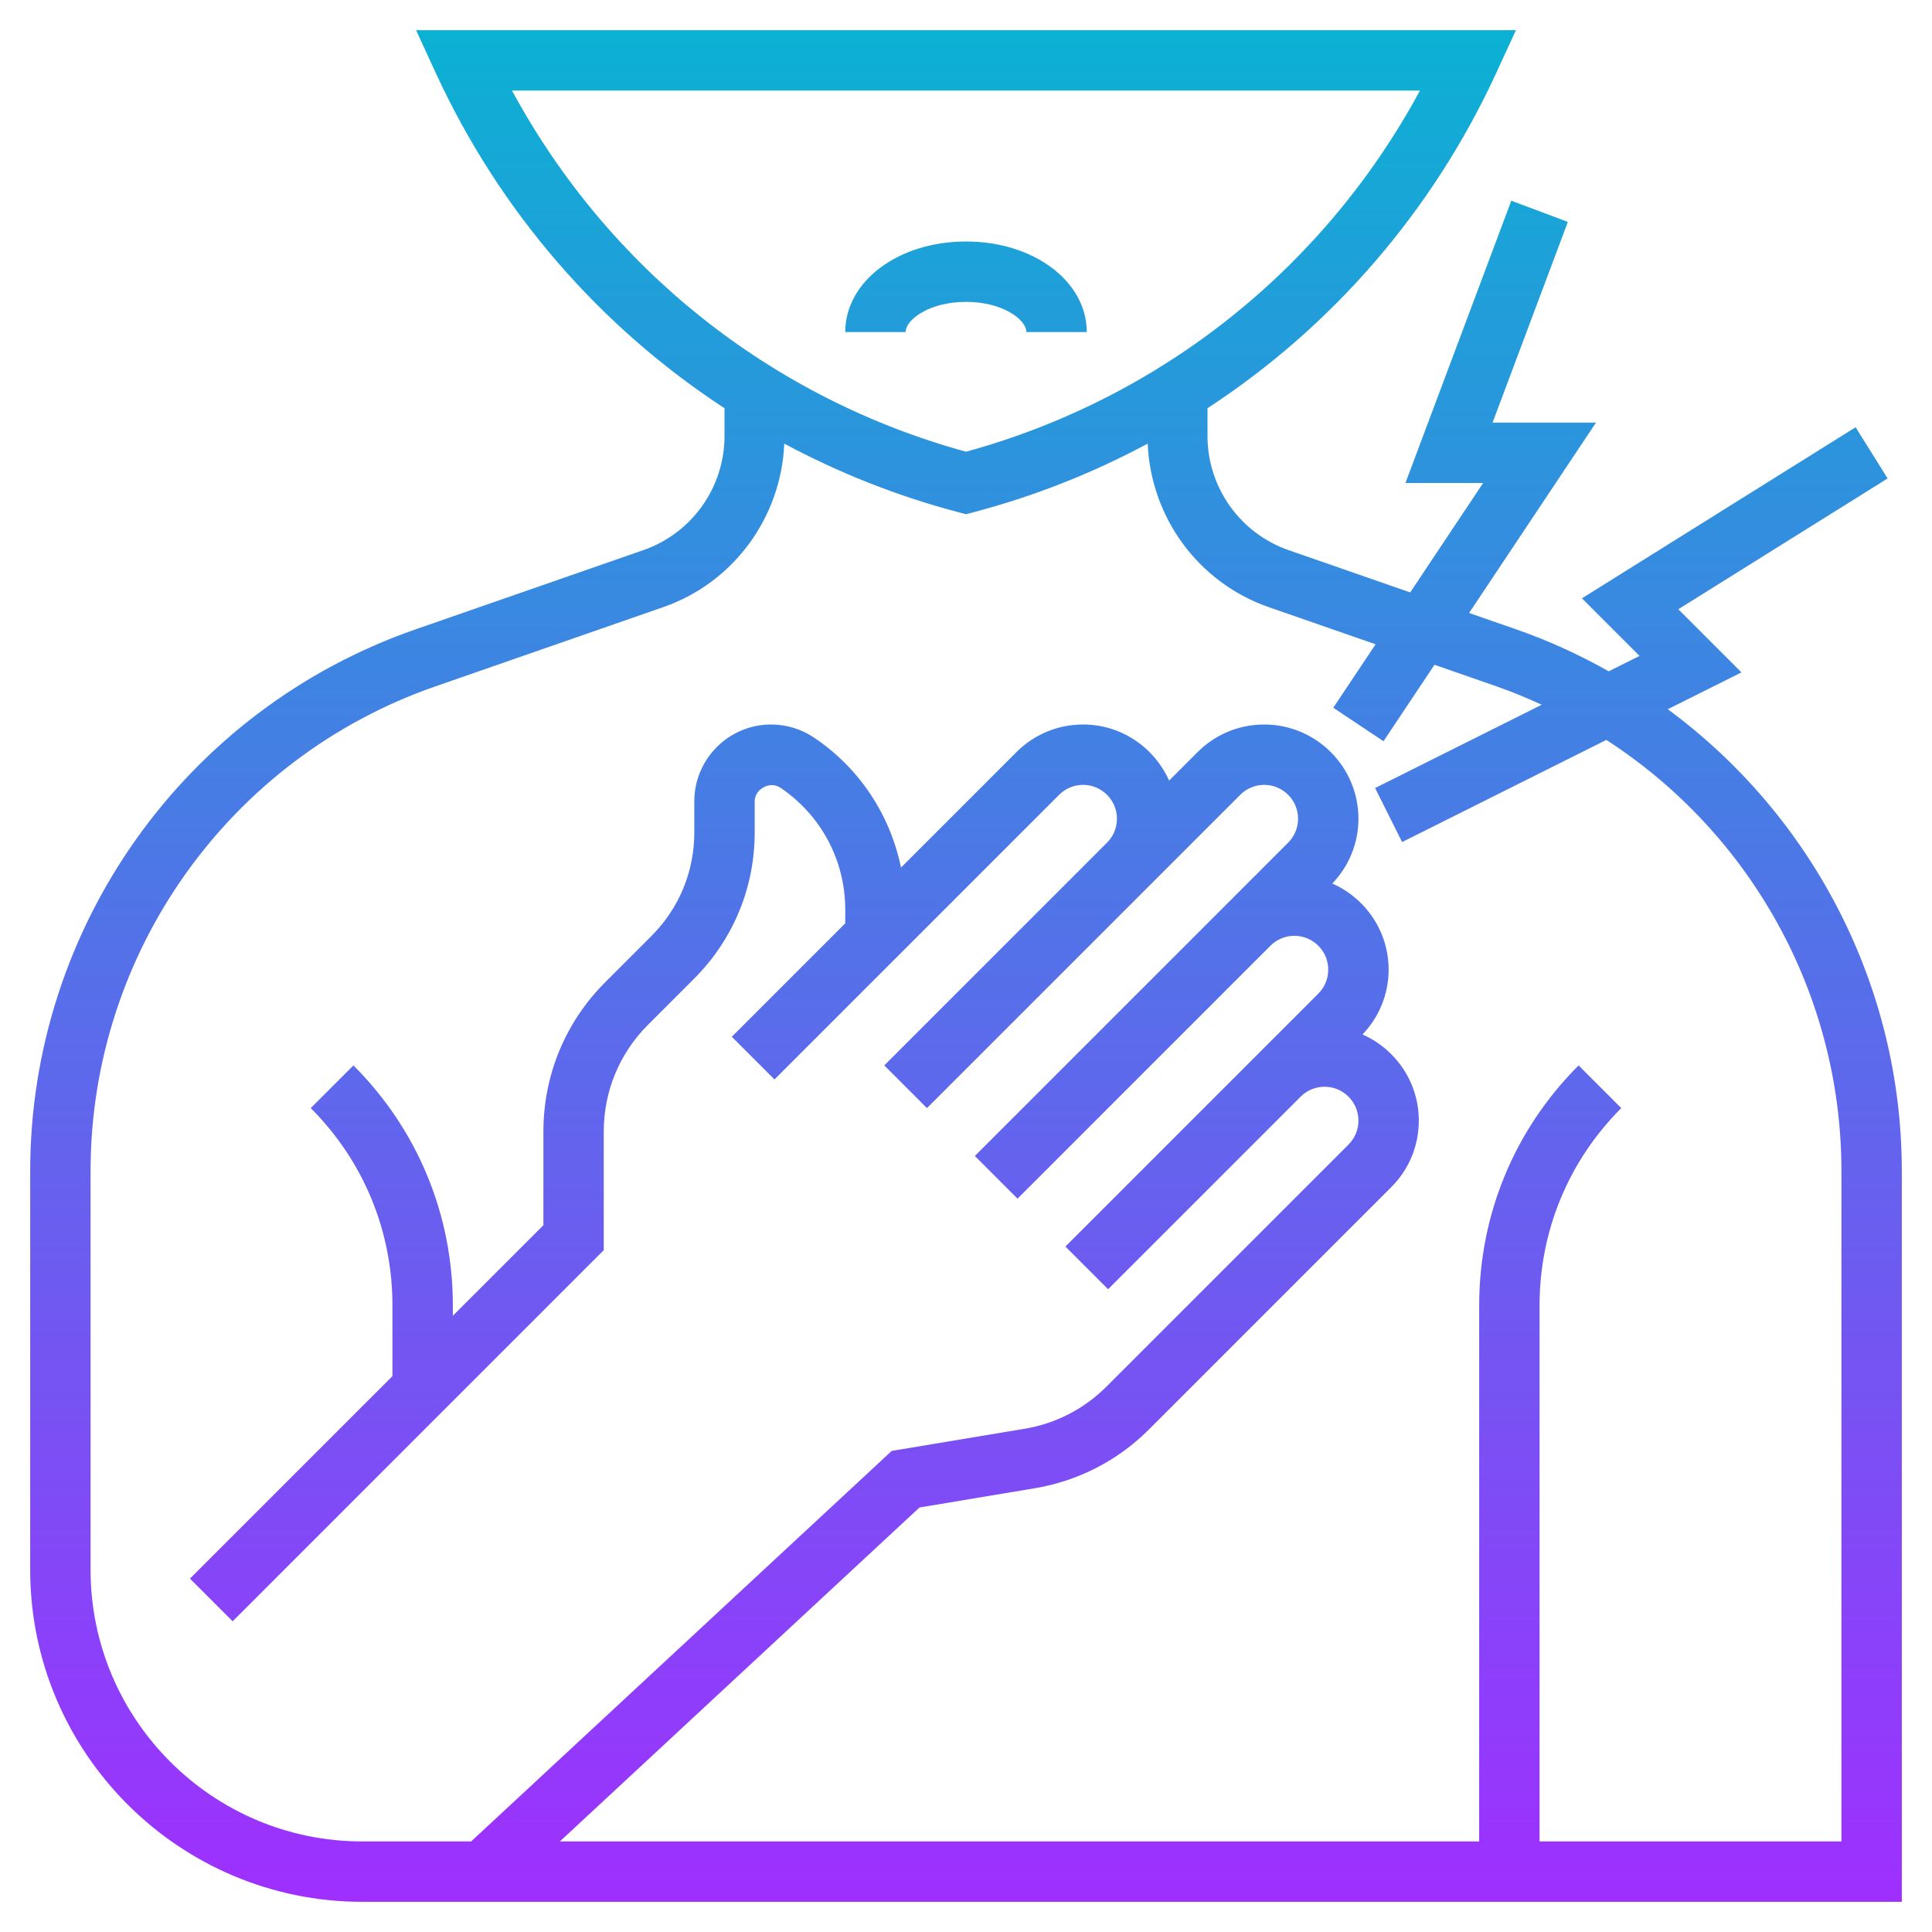
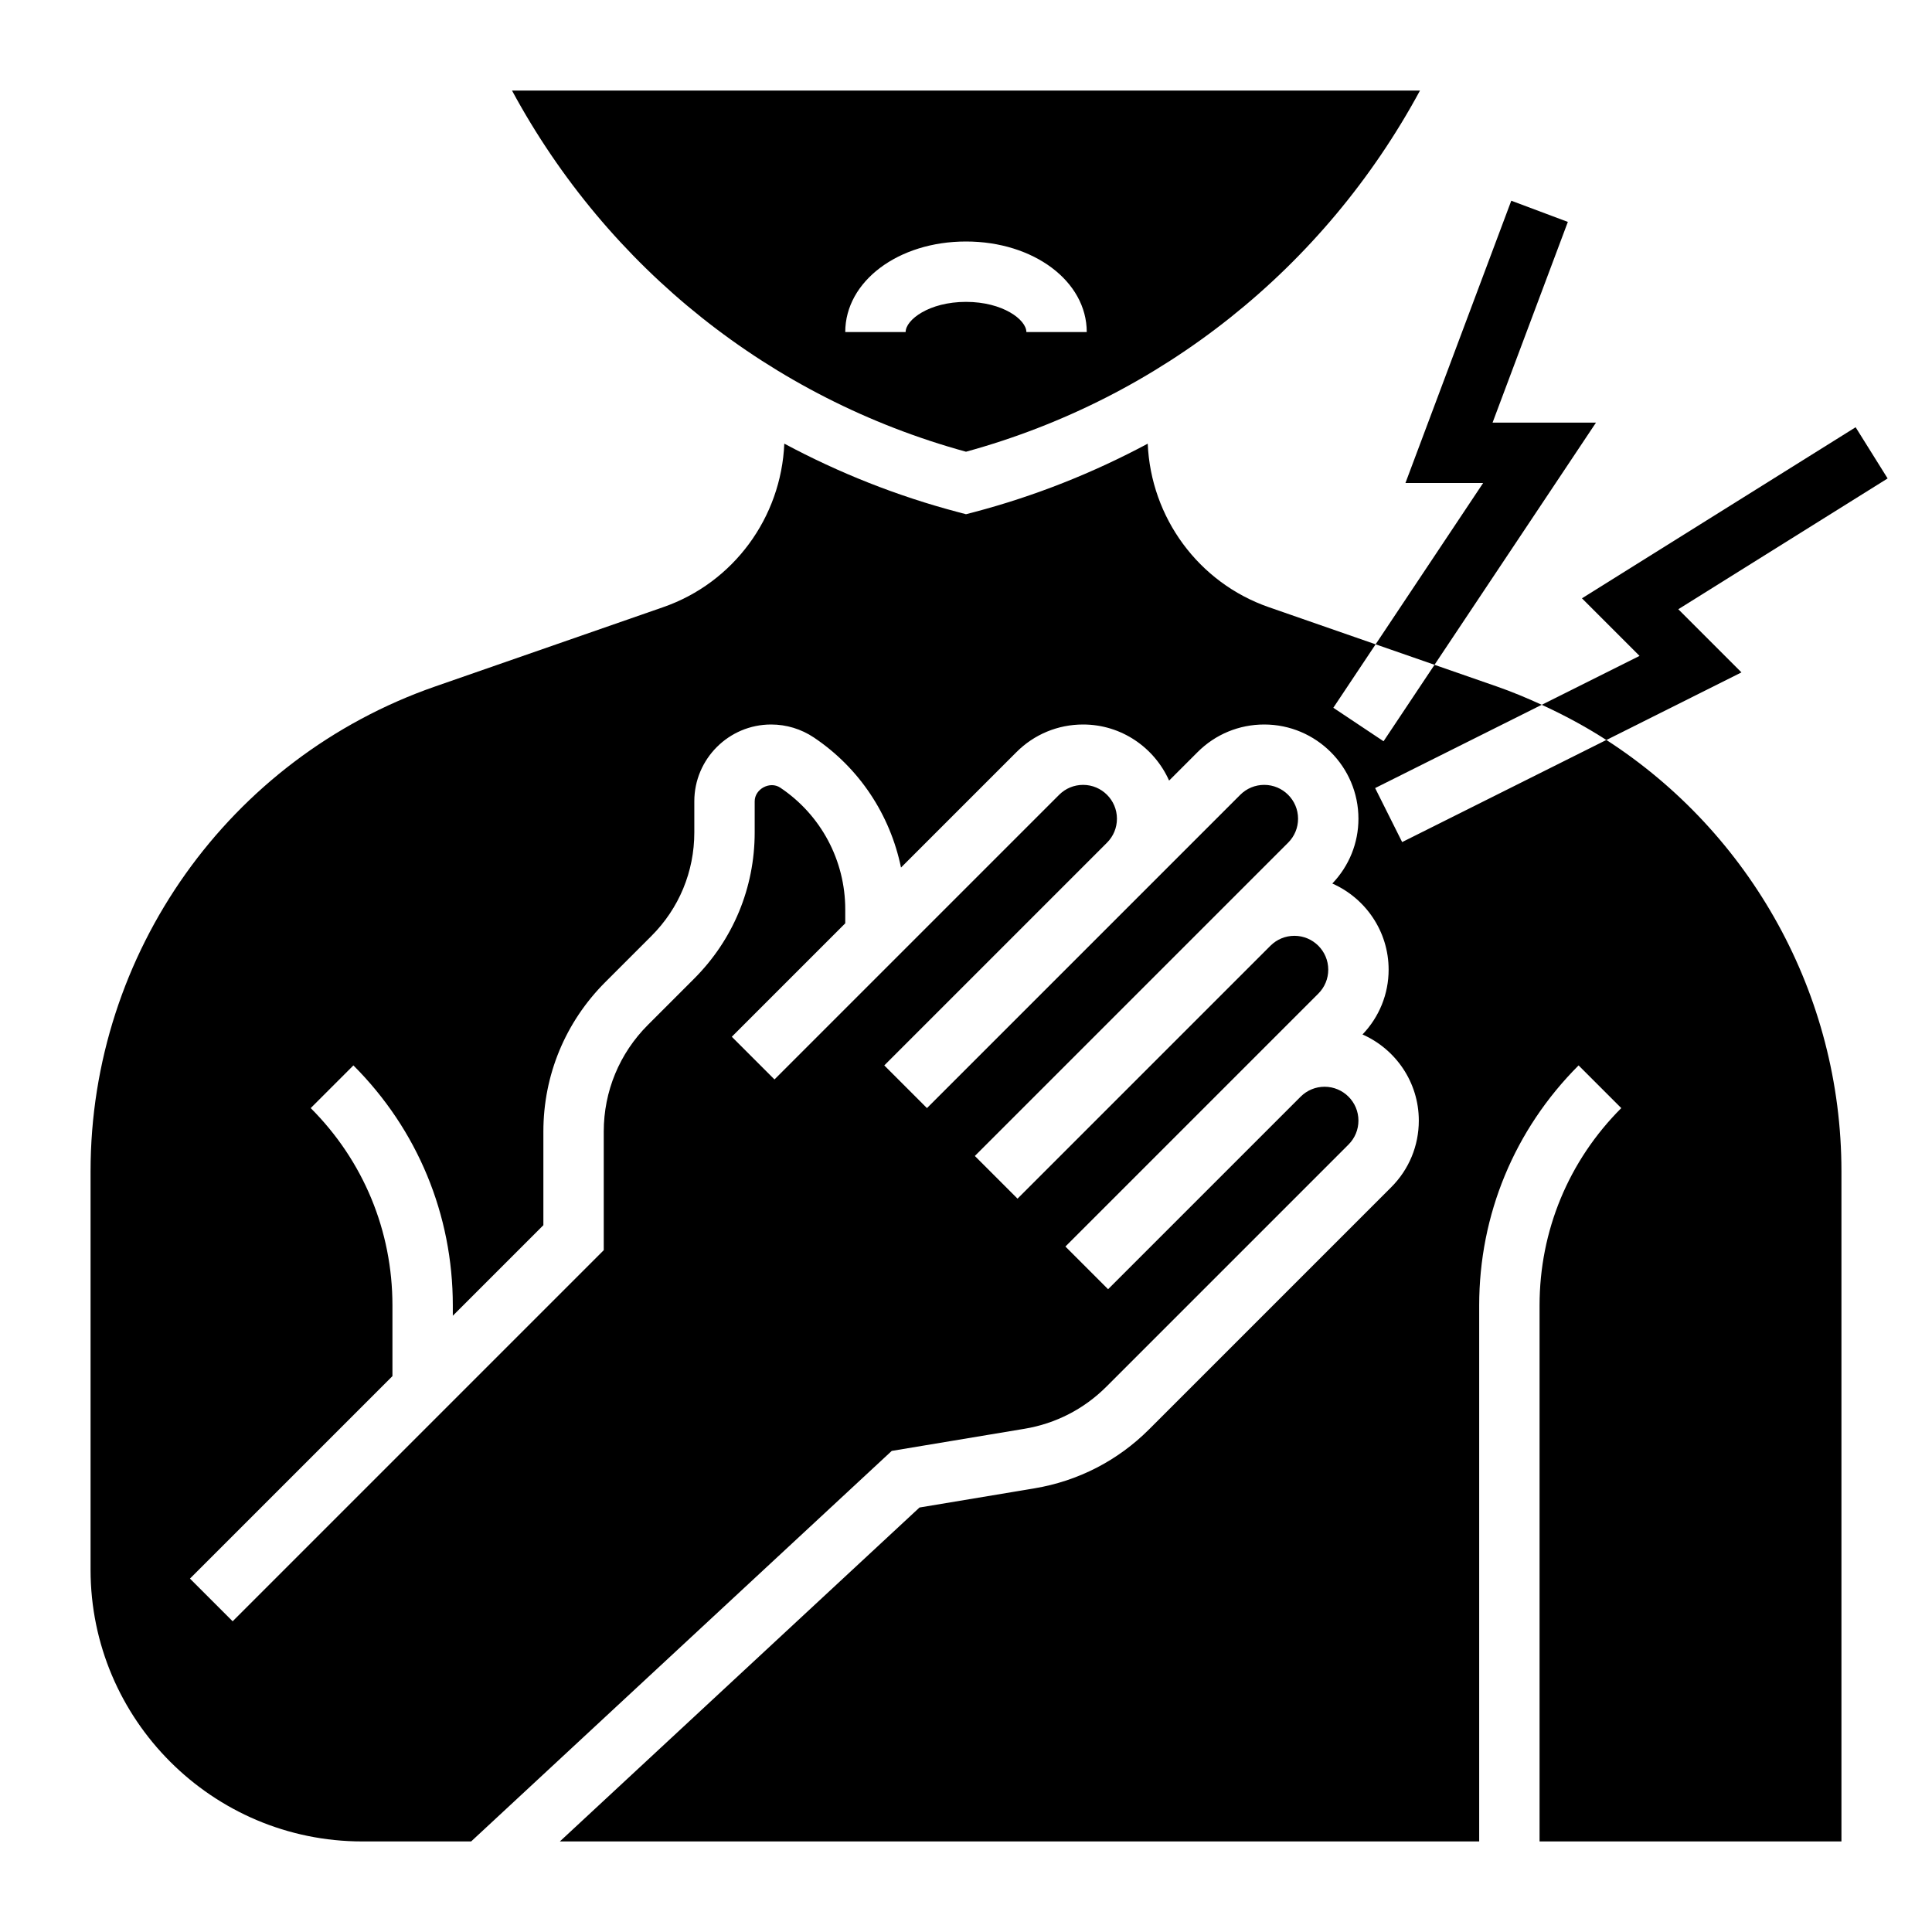
<svg xmlns="http://www.w3.org/2000/svg" id="Layer_5" enable-background="new 0 0 64 64" height="512" viewBox="0 0 64 64" width="512">
-   <linearGradient id="SVGID_1_" gradientUnits="userSpaceOnUse" x1="32" x2="32" y1="63" y2="1">
-     <stop offset="0" stop-color="#9f2fff" />
-     <stop offset="1" stop-color="#0bb1d3" />
-   </linearGradient>
-   <path d="m12 63h2 2.393 46.607v-24.203c0-6.147-2.973-11.785-7.753-15.303l2.441-1.22-2.092-2.092 6.934-4.333-1.06-1.696-9.066 5.667 1.908 1.908-1.02.51c-.965-.542-1.979-1.012-3.05-1.384l-1.576-.548 4.203-6.306h-3.426l2.494-6.649-1.873-.702-3.507 9.351h2.574l-2.416 3.625-4.029-1.401c-1.606-.559-2.686-2.078-2.686-3.779v-.922c4.116-2.69 7.445-6.506 9.564-11.105l.653-1.418h-36.434l.653 1.418c2.119 4.6 5.448 8.415 9.564 11.105v.922c0 1.701-1.08 3.219-2.686 3.778l-7.556 2.628c-7.631 2.655-12.758 9.866-12.758 17.946v13.203c0 6.065 4.935 11 11 11zm4.961-60h30.077c-3.175 5.879-8.57 10.189-15.038 11.964-6.468-1.775-11.863-6.085-15.039-11.964zm-13.961 35.797c0-7.229 4.587-13.682 11.415-16.057l7.556-2.628c2.329-.81 3.905-2.969 4.009-5.416 1.808.968 3.737 1.737 5.765 2.271l.255.067.254-.067c2.028-.534 3.958-1.303 5.765-2.271.104 2.447 1.68 4.606 4.009 5.416l3.54 1.231-1.401 2.102 1.664 1.109 1.688-2.532 2.065.718c.51.177 1.003.384 1.487.606l-5.519 2.759.895 1.789 6.765-3.383c4.775 3.083 7.788 8.429 7.788 14.286v22.203h-10v-17.757c0-2.469.961-4.79 2.707-6.536l-1.414-1.414c-2.124 2.124-3.293 4.947-3.293 7.95v17.757h-30.454l11.914-11.063 3.808-.635c1.447-.241 2.761-.917 3.798-1.955l8.02-8.02c.589-.588.914-1.372.914-2.206 0-1.274-.769-2.368-1.865-2.853.555-.582.865-1.339.865-2.147 0-1.274-.769-2.368-1.865-2.853.555-.582.865-1.339.865-2.147 0-1.721-1.4-3.121-3.121-3.121-.834 0-1.618.325-2.207.914l-.944.944c-.487-1.092-1.578-1.858-2.849-1.858-.834 0-1.618.325-2.207.914l-3.825 3.825c-.359-1.743-1.375-3.297-2.887-4.309-.42-.281-.91-.43-1.416-.43-1.402 0-2.544 1.142-2.544 2.544v1.031c0 1.296-.505 2.516-1.421 3.432l-1.528 1.528c-1.322 1.322-2.05 3.08-2.05 4.95v3.101l-3 3v-.343c0-3.003-1.169-5.826-3.293-7.95l-1.414 1.414c1.745 1.746 2.706 4.067 2.706 6.536v2.343l-6.707 6.707 1.414 1.414 12.293-12.293v-3.929c0-1.335.52-2.591 1.464-3.536l1.528-1.528c1.295-1.294 2.008-3.015 2.008-4.846v-1.031c0-.408.506-.68.848-.452 1.347.903 2.152 2.41 2.152 4.033v.461l-3.707 3.707-.051.051 1.414 1.414.051-.051 4.293-4.293 5.086-5.086c.212-.211.493-.328.793-.328.618 0 1.121.503 1.121 1.121 0 .3-.117.581-.328.793l-7.379 7.379 1.414 1.414 7.379-7.379 3-3c.212-.211.493-.328.793-.328.618 0 1.121.503 1.121 1.121 0 .3-.117.581-.328.793l-2 2-8.379 8.379 1.414 1.414 8.379-8.379c.212-.211.493-.328.793-.328.618 0 1.121.503 1.121 1.121 0 .3-.117.581-.328.793l-2 2-6.379 6.379 1.414 1.414 6.379-6.379c.212-.211.493-.328.793-.328.618 0 1.121.503 1.121 1.121 0 .3-.117.581-.328.793l-8.02 8.02c-.741.741-1.679 1.224-2.713 1.396l-4.399.733-13.933 12.937h-1.607-2c-4.962 0-9-4.038-9-9zm29-28.797c-1.221 0-2 .592-2 1h-2c0-1.682 1.757-3 4-3s4 1.318 4 3h-2c0-.408-.779-1-2-1z" fill="url(#SVGID_1_)" />
+   <path d="m57.688 22.274-2.092-2.092 6.934-4.333-1.06-1.696-9.066 5.667 1.908 1.908-3.24 1.62c.746.341 1.463.728 2.141 1.166z" />
+   <path d="m52.869 14h-3.426l2.494-6.649-1.874-.702-3.506 9.351h2.574l-3.562 5.344 1.951.678z" />
+   <path d="m32 14.964c6.468-1.775 11.863-6.085 15.039-11.964h-30.078c3.176 5.879 8.571 10.189 15.039 11.964zm0-6.964c2.243 0 4 1.318 4 3h-2c0-.408-.779-1-2-1s-2 .592-2 1h-2c0-1.682 1.757-3 4-3z" />
+   <path d="m53.213 24.512-6.765 3.383-.895-1.789 5.519-2.759c-.484-.221-.977-.429-1.487-.606l-2.065-.718-1.688 2.532-1.664-1.109 1.401-2.102-3.54-1.231c-2.329-.81-3.905-2.969-4.009-5.416-1.808.968-3.737 1.737-5.765 2.271l-.255.066-.254-.067c-2.028-.534-3.958-1.303-5.765-2.271-.104 2.447-1.68 4.606-4.009 5.416l-7.556 2.628c-6.829 2.375-11.416 8.828-11.416 16.057v13.203c0 4.962 4.038 9 9 9h2 1.607l13.933-12.937 4.399-.733c1.034-.172 1.972-.655 2.713-1.396l8.02-8.02c.211-.212.328-.493.328-.793 0-.618-.503-1.121-1.121-1.121-.3 0-.581.117-.793.328l-6.379 6.379-1.414-1.414 6.379-6.379 2-2c.211-.212.328-.493.328-.793 0-.618-.503-1.121-1.121-1.121-.3 0-.581.117-.793.328l-8.379 8.379-1.414-1.414 8.379-8.379 2-2c.211-.212.328-.493.328-.793 0-.618-.503-1.121-1.121-1.121-.3 0-.581.117-.793.328l-3 3-7.379 7.379-1.414-1.414 7.379-7.379c.211-.212.328-.493.328-.793 0-.618-.503-1.121-1.121-1.121-.3 0-.581.117-.793.328l-5.086 5.086-4.293 4.293-.051.051-1.414-1.414.051-.051 3.707-3.707v-.461c0-1.623-.805-3.13-2.152-4.032-.342-.229-.848.043-.848.451v1.031c0 1.831-.713 3.552-2.007 4.846l-1.528 1.528c-.945.945-1.465 2.201-1.465 3.536v3.929l-12.293 12.293-1.414-1.414 6.707-6.707v-2.343c0-2.469-.961-4.79-2.707-6.536l1.414-1.414c2.124 2.124 3.293 4.947 3.293 7.95v.343l3-3v-3.101c0-1.87.728-3.627 2.05-4.95l1.528-1.528c.917-.916 1.422-2.135 1.422-3.432v-1.031c0-1.402 1.142-2.544 2.544-2.544.506 0 .996.149 1.416.43 1.511 1.012 2.528 2.566 2.887 4.309l3.825-3.825c.589-.589 1.373-.914 2.207-.914 1.271 0 2.362.766 2.849 1.858l.944-.944c.589-.589 1.373-.914 2.207-.914 1.721 0 3.121 1.4 3.121 3.121 0 .808-.31 1.565-.865 2.147 1.096.485 1.865 1.579 1.865 2.853 0 .808-.31 1.565-.865 2.147 1.096.485 1.865 1.579 1.865 2.853 0 .834-.325 1.618-.914 2.207l-8.02 8.02c-1.038 1.038-2.351 1.713-3.798 1.955l-3.808.635-11.914 11.062h30.454v-17.757c0-3.003 1.169-5.826 3.293-7.95l1.414 1.414c-1.746 1.746-2.707 4.067-2.707 6.536v17.757h10v-22.203c0-5.857-3.013-11.203-7.787-14.285z" />
</svg>
